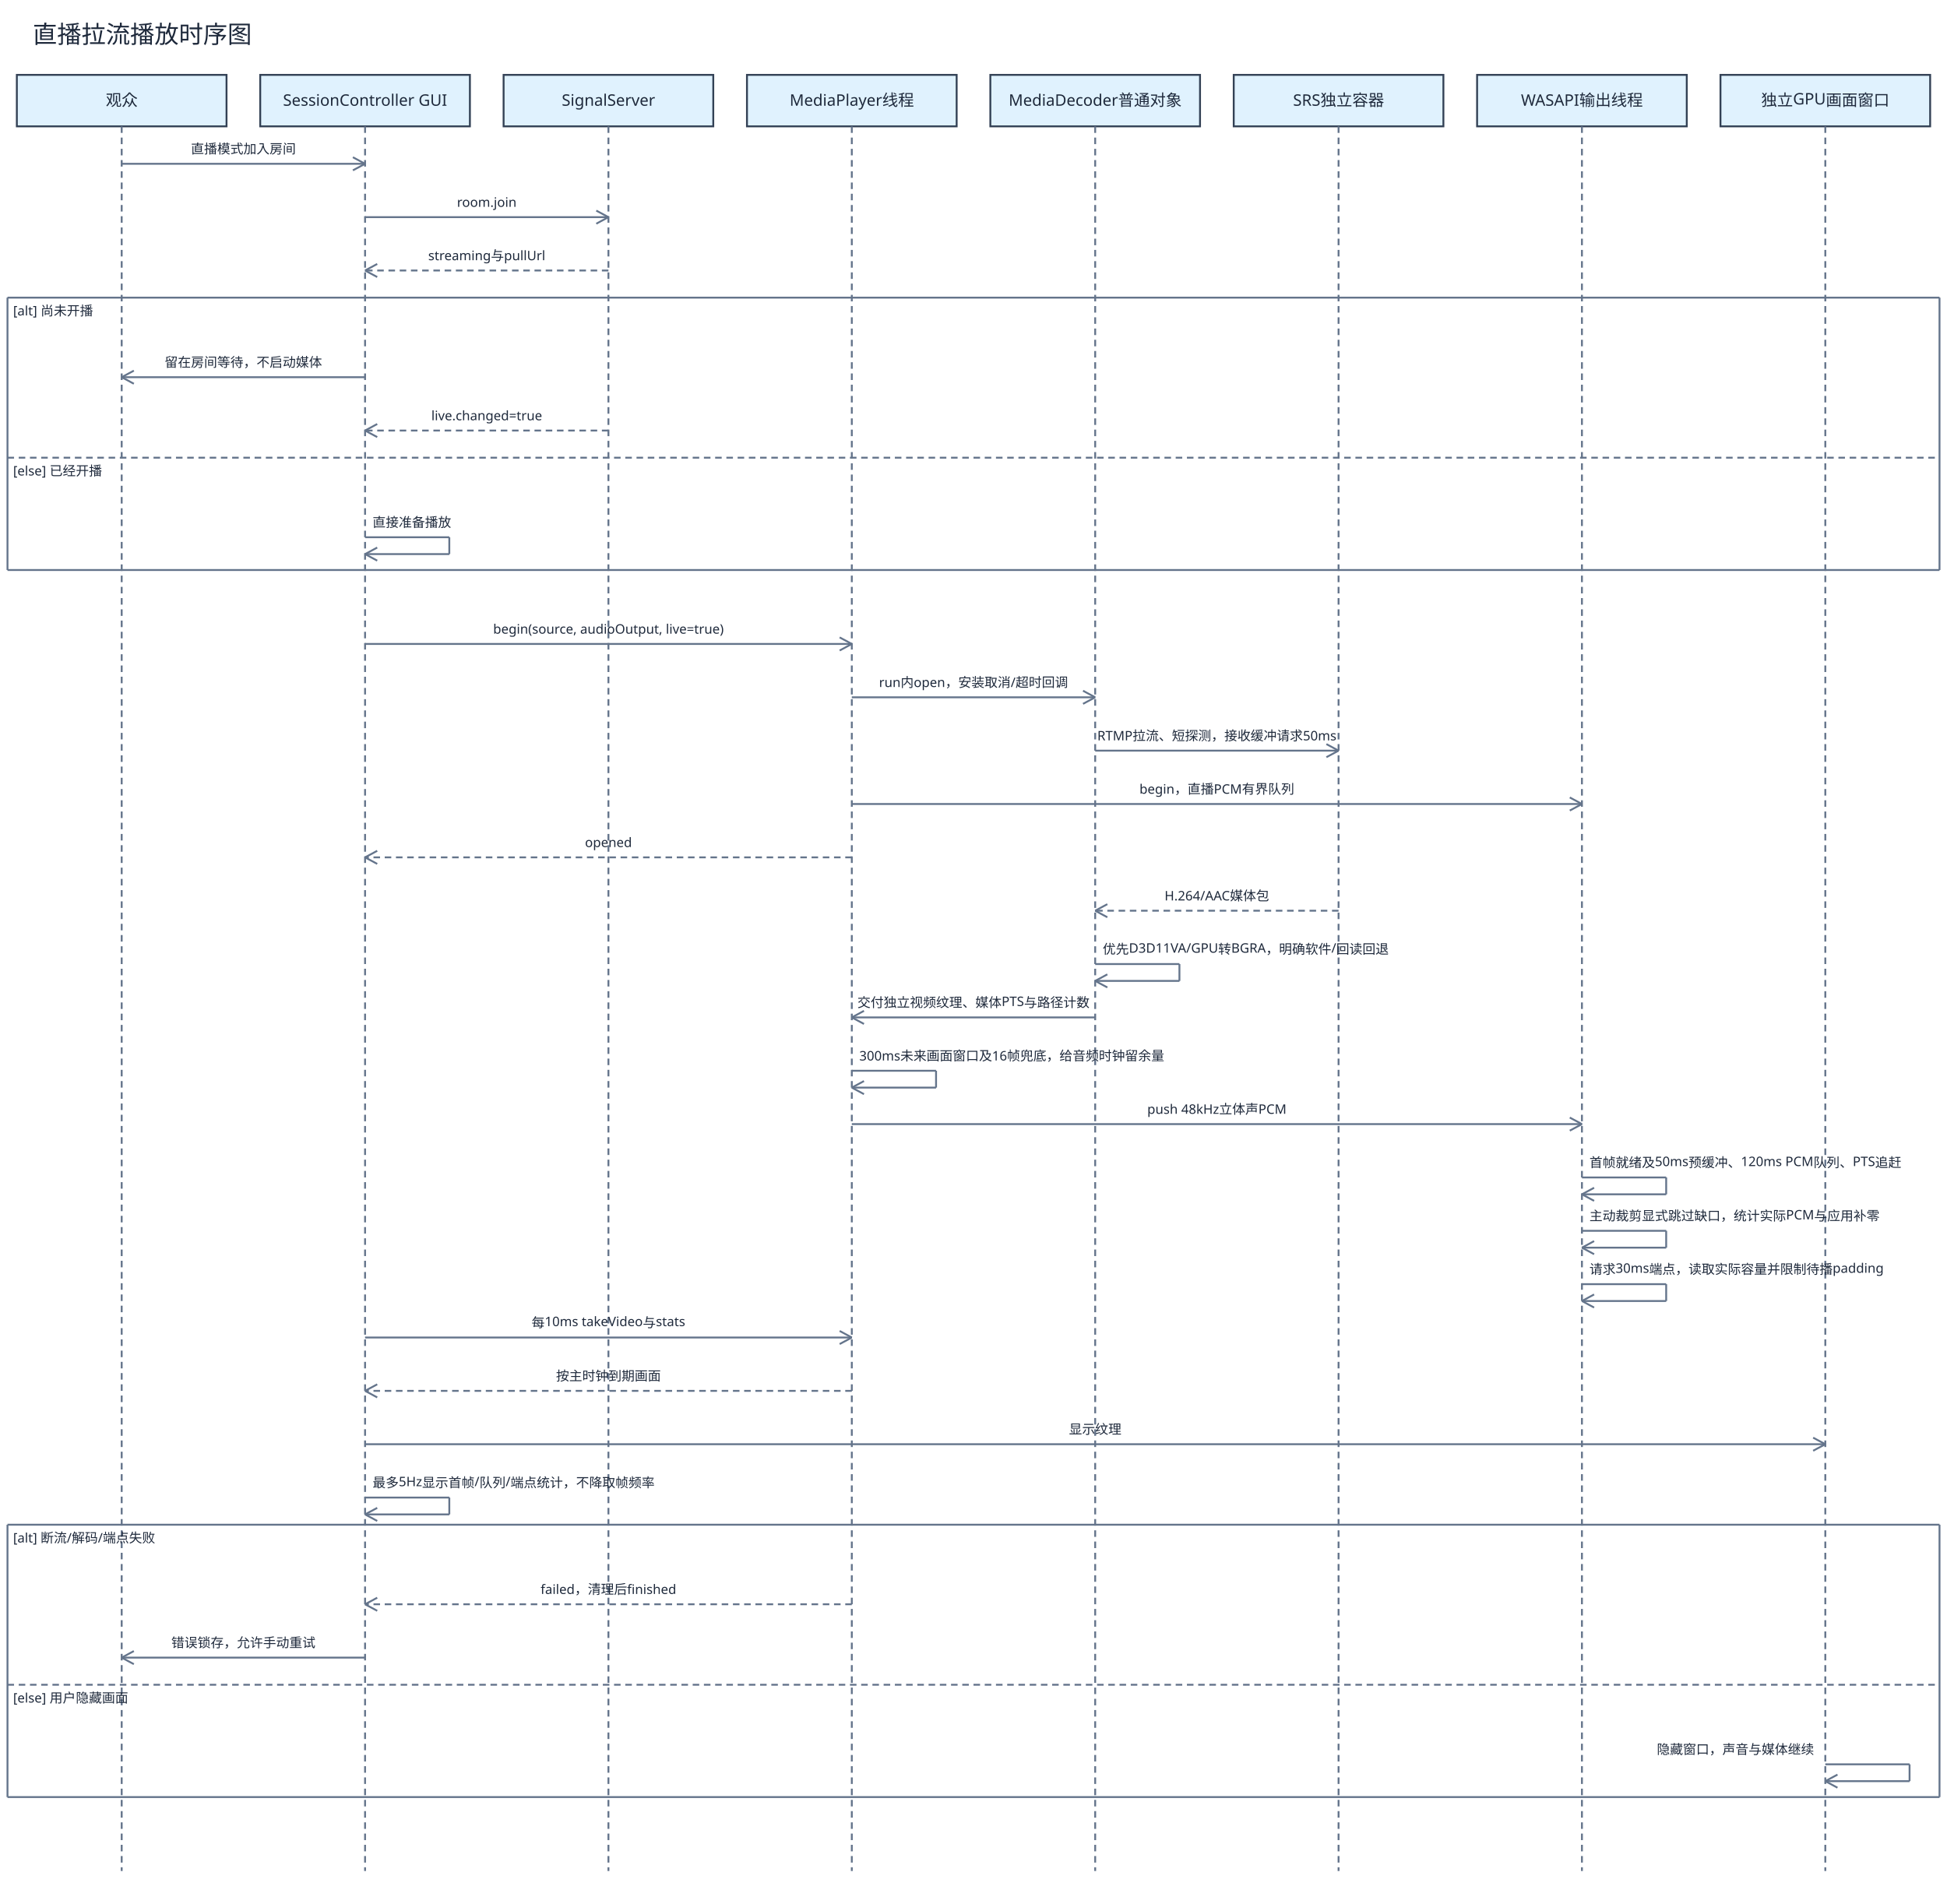
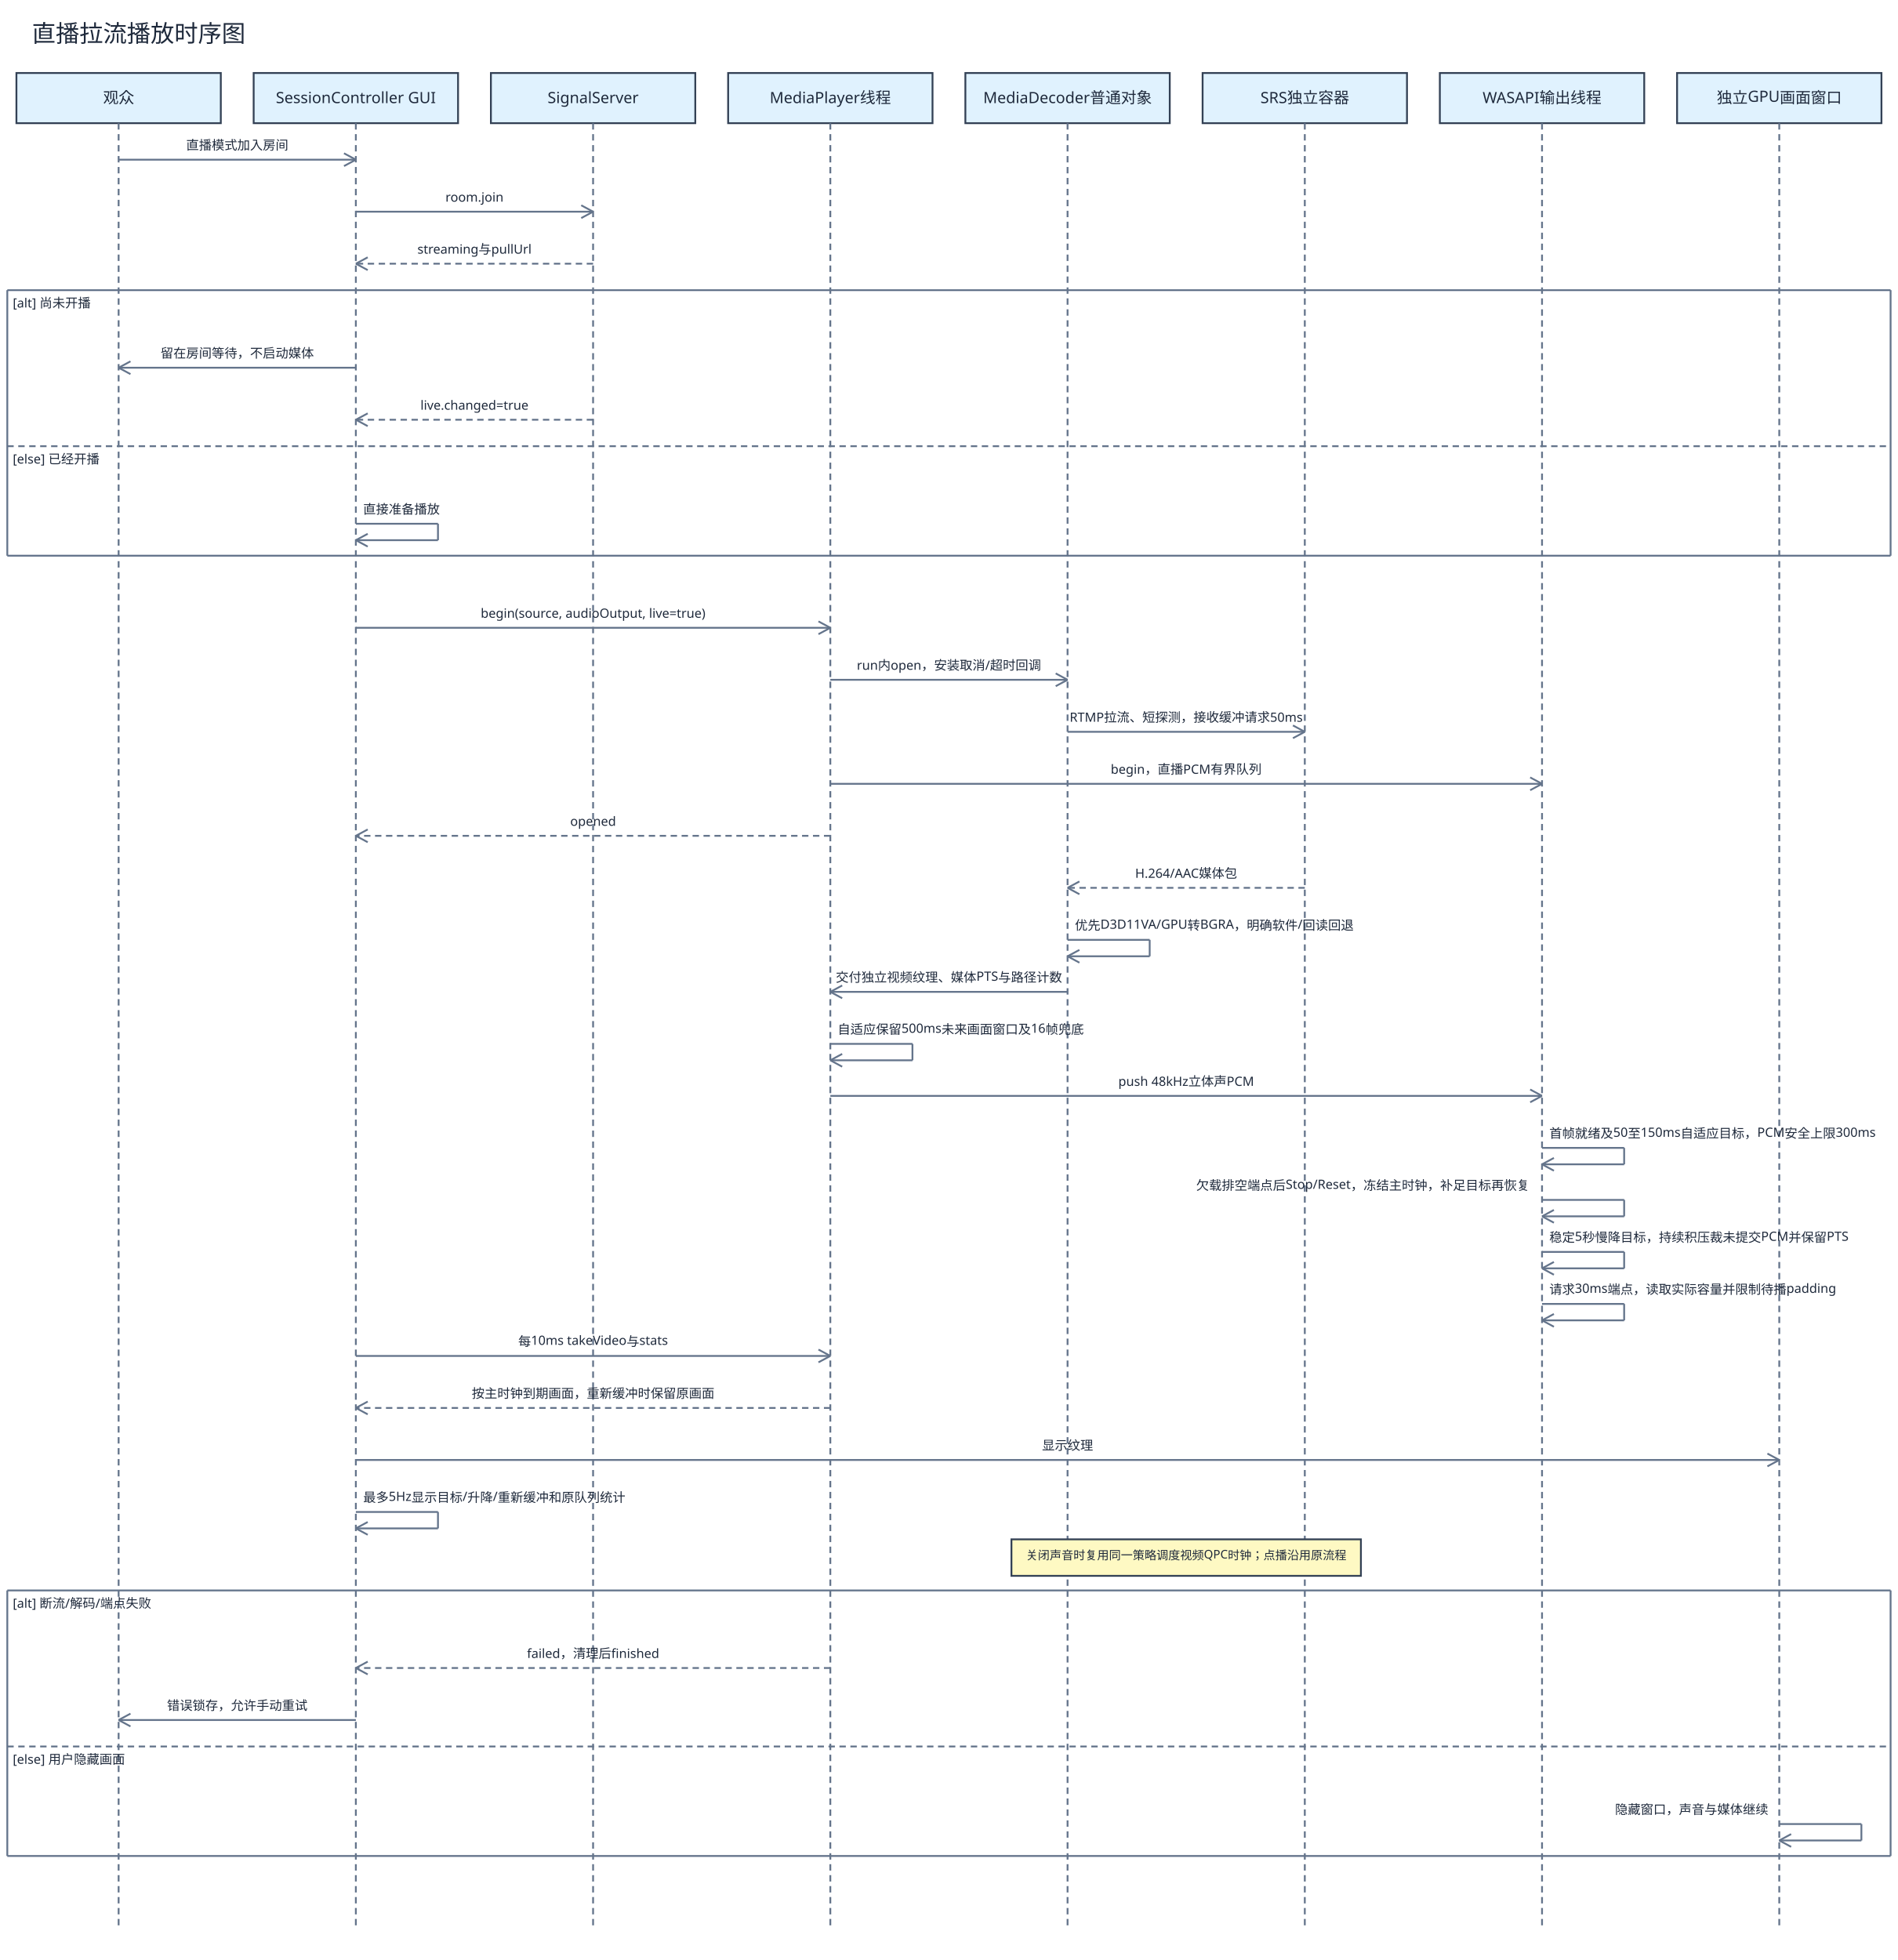
- <svg xmlns="http://www.w3.org/2000/svg" width="2080" height="2034" viewBox="0 0 2080 2034">
+ <svg xmlns="http://www.w3.org/2000/svg" width="2080" height="2148" viewBox="0 0 2080 2148">
  <text x="35" y="46" fill="#1e293b" font-family="Microsoft YaHei, sans-serif" font-size="26" text-anchor="start">直播拉流播放时序图</text>
  <rect x="18.0" y="80" width="224" height="55" fill="#e0f2fe" stroke="#334155" stroke-width="2" />
  <text x="130.0" y="113" fill="#1e293b" font-family="Microsoft YaHei, sans-serif" font-size="17" text-anchor="middle">观众</text>
-   <line x1="130.0" y1="135" x2="130.0" y2="1999" stroke="#64748b" stroke-width="2" stroke-dasharray="7 5" />
+   <line x1="130.0" y1="135" x2="130.0" y2="2113" stroke="#64748b" stroke-width="2" stroke-dasharray="7 5" />
  <rect x="278.0" y="80" width="224" height="55" fill="#e0f2fe" stroke="#334155" stroke-width="2" />
  <text x="390.0" y="113" fill="#1e293b" font-family="Microsoft YaHei, sans-serif" font-size="17" text-anchor="middle">SessionController GUI</text>
-   <line x1="390.0" y1="135" x2="390.0" y2="1999" stroke="#64748b" stroke-width="2" stroke-dasharray="7 5" />
+   <line x1="390.0" y1="135" x2="390.0" y2="2113" stroke="#64748b" stroke-width="2" stroke-dasharray="7 5" />
  <rect x="538.0" y="80" width="224" height="55" fill="#e0f2fe" stroke="#334155" stroke-width="2" />
  <text x="650.0" y="113" fill="#1e293b" font-family="Microsoft YaHei, sans-serif" font-size="17" text-anchor="middle">SignalServer</text>
-   <line x1="650.0" y1="135" x2="650.0" y2="1999" stroke="#64748b" stroke-width="2" stroke-dasharray="7 5" />
+   <line x1="650.0" y1="135" x2="650.0" y2="2113" stroke="#64748b" stroke-width="2" stroke-dasharray="7 5" />
  <rect x="798.0" y="80" width="224" height="55" fill="#e0f2fe" stroke="#334155" stroke-width="2" />
  <text x="910.0" y="113" fill="#1e293b" font-family="Microsoft YaHei, sans-serif" font-size="17" text-anchor="middle">MediaPlayer线程</text>
-   <line x1="910.0" y1="135" x2="910.0" y2="1999" stroke="#64748b" stroke-width="2" stroke-dasharray="7 5" />
+   <line x1="910.0" y1="135" x2="910.0" y2="2113" stroke="#64748b" stroke-width="2" stroke-dasharray="7 5" />
  <rect x="1058.0" y="80" width="224" height="55" fill="#e0f2fe" stroke="#334155" stroke-width="2" />
  <text x="1170.0" y="113" fill="#1e293b" font-family="Microsoft YaHei, sans-serif" font-size="17" text-anchor="middle">MediaDecoder普通对象</text>
-   <line x1="1170.0" y1="135" x2="1170.0" y2="1999" stroke="#64748b" stroke-width="2" stroke-dasharray="7 5" />
+   <line x1="1170.0" y1="135" x2="1170.0" y2="2113" stroke="#64748b" stroke-width="2" stroke-dasharray="7 5" />
  <rect x="1318.0" y="80" width="224" height="55" fill="#e0f2fe" stroke="#334155" stroke-width="2" />
  <text x="1430.0" y="113" fill="#1e293b" font-family="Microsoft YaHei, sans-serif" font-size="17" text-anchor="middle">SRS独立容器</text>
-   <line x1="1430.0" y1="135" x2="1430.0" y2="1999" stroke="#64748b" stroke-width="2" stroke-dasharray="7 5" />
+   <line x1="1430.0" y1="135" x2="1430.0" y2="2113" stroke="#64748b" stroke-width="2" stroke-dasharray="7 5" />
  <rect x="1578.0" y="80" width="224" height="55" fill="#e0f2fe" stroke="#334155" stroke-width="2" />
  <text x="1690.0" y="113" fill="#1e293b" font-family="Microsoft YaHei, sans-serif" font-size="17" text-anchor="middle">WASAPI输出线程</text>
-   <line x1="1690.0" y1="135" x2="1690.0" y2="1999" stroke="#64748b" stroke-width="2" stroke-dasharray="7 5" />
+   <line x1="1690.0" y1="135" x2="1690.0" y2="2113" stroke="#64748b" stroke-width="2" stroke-dasharray="7 5" />
  <rect x="1838.0" y="80" width="224" height="55" fill="#e0f2fe" stroke="#334155" stroke-width="2" />
  <text x="1950.0" y="113" fill="#1e293b" font-family="Microsoft YaHei, sans-serif" font-size="17" text-anchor="middle">独立GPU画面窗口</text>
-   <line x1="1950.0" y1="135" x2="1950.0" y2="1999" stroke="#64748b" stroke-width="2" stroke-dasharray="7 5" />
+   <line x1="1950.0" y1="135" x2="1950.0" y2="2113" stroke="#64748b" stroke-width="2" stroke-dasharray="7 5" />
  <line x1="130.0" y1="175" x2="390.0" y2="175" stroke="#64748b" stroke-width="2" />
  <line x1="390.0" y1="175" x2="377.0" y2="182.0" stroke="#64748b" stroke-width="2" />
  <line x1="390.0" y1="175" x2="377.0" y2="168.0" stroke="#64748b" stroke-width="2" />
  <text x="260.0" y="164" fill="#1e293b" font-family="Microsoft YaHei, sans-serif" font-size="14" text-anchor="middle">直播模式加入房间</text>
  <line x1="390.0" y1="232" x2="650.0" y2="232" stroke="#64748b" stroke-width="2" />
  <line x1="650.0" y1="232" x2="637.0" y2="239.0" stroke="#64748b" stroke-width="2" />
  <line x1="650.0" y1="232" x2="637.0" y2="225.0" stroke="#64748b" stroke-width="2" />
  <text x="520.0" y="221" fill="#1e293b" font-family="Microsoft YaHei, sans-serif" font-size="14" text-anchor="middle">room.join</text>
  <line x1="650.0" y1="289" x2="390.0" y2="289" stroke="#64748b" stroke-width="2" stroke-dasharray="7 5" />
  <line x1="390.0" y1="289" x2="403.0" y2="282.0" stroke="#64748b" stroke-width="2" />
  <line x1="390.0" y1="289" x2="403.0" y2="296.0" stroke="#64748b" stroke-width="2" />
  <text x="520.0" y="278" fill="#1e293b" font-family="Microsoft YaHei, sans-serif" font-size="14" text-anchor="middle">streaming与pullUrl</text>
  <text x="14" y="337" fill="#1e293b" font-family="Microsoft YaHei, sans-serif" font-size="14" text-anchor="start">[alt] 尚未开播</text>
  <line x1="8" y1="318" x2="2072" y2="318" stroke="#64748b" stroke-width="2" />
  <line x1="390.0" y1="403" x2="130.0" y2="403" stroke="#64748b" stroke-width="2" />
  <line x1="130.0" y1="403" x2="143.0" y2="396.0" stroke="#64748b" stroke-width="2" />
  <line x1="130.0" y1="403" x2="143.0" y2="410.0" stroke="#64748b" stroke-width="2" />
  <text x="260.0" y="392" fill="#1e293b" font-family="Microsoft YaHei, sans-serif" font-size="14" text-anchor="middle">留在房间等待，不启动媒体</text>
  <line x1="650.0" y1="460" x2="390.0" y2="460" stroke="#64748b" stroke-width="2" stroke-dasharray="7 5" />
  <line x1="390.0" y1="460" x2="403.0" y2="453.0" stroke="#64748b" stroke-width="2" />
  <line x1="390.0" y1="460" x2="403.0" y2="467.0" stroke="#64748b" stroke-width="2" />
  <text x="520.0" y="449" fill="#1e293b" font-family="Microsoft YaHei, sans-serif" font-size="14" text-anchor="middle">live.changed=true</text>
  <line x1="8" y1="489" x2="2072" y2="489" stroke="#64748b" stroke-width="2" stroke-dasharray="7 5" />
  <text x="14" y="508" fill="#1e293b" font-family="Microsoft YaHei, sans-serif" font-size="14" text-anchor="start">[else] 已经开播</text>
  <line x1="390.0" y1="574" x2="480.0" y2="574" stroke="#64748b" stroke-width="2" />
  <line x1="480.0" y1="574" x2="480.0" y2="592" stroke="#64748b" stroke-width="2" />
  <line x1="480.0" y1="592" x2="390.0" y2="592" stroke="#64748b" stroke-width="2" />
  <line x1="390.0" y1="592" x2="403.0" y2="585.0" stroke="#64748b" stroke-width="2" />
  <line x1="390.0" y1="592" x2="403.0" y2="599.0" stroke="#64748b" stroke-width="2" />
  <text x="398.0" y="563" fill="#1e293b" font-family="Microsoft YaHei, sans-serif" font-size="14" text-anchor="start">直接准备播放</text>
  <line x1="8" y1="318" x2="8" y2="609" stroke="#64748b" stroke-width="2" />
  <line x1="2072" y1="318" x2="2072" y2="609" stroke="#64748b" stroke-width="2" />
  <line x1="8" y1="609" x2="2072" y2="609" stroke="#64748b" stroke-width="2" />
  <line x1="390.0" y1="688" x2="910.0" y2="688" stroke="#64748b" stroke-width="2" />
  <line x1="910.0" y1="688" x2="897.0" y2="695.0" stroke="#64748b" stroke-width="2" />
  <line x1="910.0" y1="688" x2="897.0" y2="681.0" stroke="#64748b" stroke-width="2" />
  <text x="650.0" y="677" fill="#1e293b" font-family="Microsoft YaHei, sans-serif" font-size="14" text-anchor="middle">begin(source, audioOutput, live=true)</text>
  <line x1="910.0" y1="745" x2="1170.0" y2="745" stroke="#64748b" stroke-width="2" />
  <line x1="1170.0" y1="745" x2="1157.0" y2="752.0" stroke="#64748b" stroke-width="2" />
  <line x1="1170.0" y1="745" x2="1157.0" y2="738.0" stroke="#64748b" stroke-width="2" />
  <text x="1040.0" y="734" fill="#1e293b" font-family="Microsoft YaHei, sans-serif" font-size="14" text-anchor="middle">run内open，安装取消/超时回调</text>
  <line x1="1170.0" y1="802" x2="1430.0" y2="802" stroke="#64748b" stroke-width="2" />
  <line x1="1430.0" y1="802" x2="1417.0" y2="809.0" stroke="#64748b" stroke-width="2" />
  <line x1="1430.0" y1="802" x2="1417.0" y2="795.0" stroke="#64748b" stroke-width="2" />
  <text x="1300.0" y="791" fill="#1e293b" font-family="Microsoft YaHei, sans-serif" font-size="14" text-anchor="middle">RTMP拉流、短探测，接收缓冲请求50ms</text>
  <line x1="910.0" y1="859" x2="1690.0" y2="859" stroke="#64748b" stroke-width="2" />
  <line x1="1690.0" y1="859" x2="1677.0" y2="866.0" stroke="#64748b" stroke-width="2" />
  <line x1="1690.0" y1="859" x2="1677.0" y2="852.0" stroke="#64748b" stroke-width="2" />
  <text x="1300.0" y="848" fill="#1e293b" font-family="Microsoft YaHei, sans-serif" font-size="14" text-anchor="middle">begin，直播PCM有界队列</text>
  <line x1="910.0" y1="916" x2="390.0" y2="916" stroke="#64748b" stroke-width="2" stroke-dasharray="7 5" />
  <line x1="390.0" y1="916" x2="403.0" y2="909.0" stroke="#64748b" stroke-width="2" />
  <line x1="390.0" y1="916" x2="403.0" y2="923.0" stroke="#64748b" stroke-width="2" />
  <text x="650.0" y="905" fill="#1e293b" font-family="Microsoft YaHei, sans-serif" font-size="14" text-anchor="middle">opened</text>
  <line x1="1430.0" y1="973" x2="1170.0" y2="973" stroke="#64748b" stroke-width="2" stroke-dasharray="7 5" />
  <line x1="1170.0" y1="973" x2="1183.0" y2="966.0" stroke="#64748b" stroke-width="2" />
  <line x1="1170.0" y1="973" x2="1183.0" y2="980.0" stroke="#64748b" stroke-width="2" />
  <text x="1300.0" y="962" fill="#1e293b" font-family="Microsoft YaHei, sans-serif" font-size="14" text-anchor="middle">H.264/AAC媒体包</text>
  <line x1="1170.0" y1="1030" x2="1260.0" y2="1030" stroke="#64748b" stroke-width="2" />
  <line x1="1260.0" y1="1030" x2="1260.0" y2="1048" stroke="#64748b" stroke-width="2" />
  <line x1="1260.0" y1="1048" x2="1170.0" y2="1048" stroke="#64748b" stroke-width="2" />
  <line x1="1170.0" y1="1048" x2="1183.0" y2="1041.0" stroke="#64748b" stroke-width="2" />
  <line x1="1170.0" y1="1048" x2="1183.0" y2="1055.0" stroke="#64748b" stroke-width="2" />
  <text x="1178.0" y="1019" fill="#1e293b" font-family="Microsoft YaHei, sans-serif" font-size="14" text-anchor="start">优先D3D11VA/GPU转BGRA，明确软件/回读回退</text>
  <line x1="1170.0" y1="1087" x2="910.0" y2="1087" stroke="#64748b" stroke-width="2" />
  <line x1="910.0" y1="1087" x2="923.0" y2="1080.0" stroke="#64748b" stroke-width="2" />
  <line x1="910.0" y1="1087" x2="923.0" y2="1094.0" stroke="#64748b" stroke-width="2" />
  <text x="1040.0" y="1076" fill="#1e293b" font-family="Microsoft YaHei, sans-serif" font-size="14" text-anchor="middle">交付独立视频纹理、媒体PTS与路径计数</text>
  <line x1="910.0" y1="1144" x2="1000.0" y2="1144" stroke="#64748b" stroke-width="2" />
  <line x1="1000.0" y1="1144" x2="1000.0" y2="1162" stroke="#64748b" stroke-width="2" />
  <line x1="1000.0" y1="1162" x2="910.0" y2="1162" stroke="#64748b" stroke-width="2" />
  <line x1="910.0" y1="1162" x2="923.0" y2="1155.0" stroke="#64748b" stroke-width="2" />
  <line x1="910.0" y1="1162" x2="923.0" y2="1169.0" stroke="#64748b" stroke-width="2" />
-   <text x="918.0" y="1133" fill="#1e293b" font-family="Microsoft YaHei, sans-serif" font-size="14" text-anchor="start">300ms未来画面窗口及16帧兜底，给音频时钟留余量</text>
+   <text x="918.0" y="1133" fill="#1e293b" font-family="Microsoft YaHei, sans-serif" font-size="14" text-anchor="start">自适应保留500ms未来画面窗口及16帧兜底</text>
  <line x1="910.0" y1="1201" x2="1690.0" y2="1201" stroke="#64748b" stroke-width="2" />
  <line x1="1690.0" y1="1201" x2="1677.0" y2="1208.0" stroke="#64748b" stroke-width="2" />
  <line x1="1690.0" y1="1201" x2="1677.0" y2="1194.0" stroke="#64748b" stroke-width="2" />
  <text x="1300.0" y="1190" fill="#1e293b" font-family="Microsoft YaHei, sans-serif" font-size="14" text-anchor="middle">push 48kHz立体声PCM</text>
  <line x1="1690.0" y1="1258" x2="1780.0" y2="1258" stroke="#64748b" stroke-width="2" />
  <line x1="1780.0" y1="1258" x2="1780.0" y2="1276" stroke="#64748b" stroke-width="2" />
  <line x1="1780.0" y1="1276" x2="1690.0" y2="1276" stroke="#64748b" stroke-width="2" />
  <line x1="1690.0" y1="1276" x2="1703.0" y2="1269.0" stroke="#64748b" stroke-width="2" />
  <line x1="1690.0" y1="1276" x2="1703.0" y2="1283.0" stroke="#64748b" stroke-width="2" />
-   <text x="1698.0" y="1247" fill="#1e293b" font-family="Microsoft YaHei, sans-serif" font-size="14" text-anchor="start">首帧就绪及50ms预缓冲、120ms PCM队列、PTS追赶</text>
+   <text x="1698.0" y="1247" fill="#1e293b" font-family="Microsoft YaHei, sans-serif" font-size="14" text-anchor="start">首帧就绪及50至150ms自适应目标，PCM安全上限300ms</text>
  <line x1="1690.0" y1="1315" x2="1780.0" y2="1315" stroke="#64748b" stroke-width="2" />
  <line x1="1780.0" y1="1315" x2="1780.0" y2="1333" stroke="#64748b" stroke-width="2" />
  <line x1="1780.0" y1="1333" x2="1690.0" y2="1333" stroke="#64748b" stroke-width="2" />
  <line x1="1690.0" y1="1333" x2="1703.0" y2="1326.0" stroke="#64748b" stroke-width="2" />
  <line x1="1690.0" y1="1333" x2="1703.0" y2="1340.0" stroke="#64748b" stroke-width="2" />
-   <text x="1698.0" y="1304" fill="#1e293b" font-family="Microsoft YaHei, sans-serif" font-size="14" text-anchor="start">主动裁剪显式跳过缺口，统计实际PCM与应用补零</text>
+   <text x="1311.0" y="1304" fill="#1e293b" font-family="Microsoft YaHei, sans-serif" font-size="14" text-anchor="start">欠载排空端点后Stop/Reset，冻结主时钟，补足目标再恢复</text>
  <line x1="1690.0" y1="1372" x2="1780.0" y2="1372" stroke="#64748b" stroke-width="2" />
  <line x1="1780.0" y1="1372" x2="1780.0" y2="1390" stroke="#64748b" stroke-width="2" />
  <line x1="1780.0" y1="1390" x2="1690.0" y2="1390" stroke="#64748b" stroke-width="2" />
  <line x1="1690.0" y1="1390" x2="1703.0" y2="1383.0" stroke="#64748b" stroke-width="2" />
  <line x1="1690.0" y1="1390" x2="1703.0" y2="1397.0" stroke="#64748b" stroke-width="2" />
-   <text x="1698.0" y="1361" fill="#1e293b" font-family="Microsoft YaHei, sans-serif" font-size="14" text-anchor="start">请求30ms端点，读取实际容量并限制待播padding</text>
-   <line x1="390.0" y1="1429" x2="910.0" y2="1429" stroke="#64748b" stroke-width="2" />
-   <line x1="910.0" y1="1429" x2="897.0" y2="1436.0" stroke="#64748b" stroke-width="2" />
-   <line x1="910.0" y1="1429" x2="897.0" y2="1422.0" stroke="#64748b" stroke-width="2" />
-   <text x="650.0" y="1418" fill="#1e293b" font-family="Microsoft YaHei, sans-serif" font-size="14" text-anchor="middle">每10ms takeVideo与stats</text>
-   <line x1="910.0" y1="1486" x2="390.0" y2="1486" stroke="#64748b" stroke-width="2" stroke-dasharray="7 5" />
-   <line x1="390.0" y1="1486" x2="403.0" y2="1479.0" stroke="#64748b" stroke-width="2" />
-   <line x1="390.0" y1="1486" x2="403.0" y2="1493.0" stroke="#64748b" stroke-width="2" />
-   <text x="650.0" y="1475" fill="#1e293b" font-family="Microsoft YaHei, sans-serif" font-size="14" text-anchor="middle">按主时钟到期画面</text>
-   <line x1="390.0" y1="1543" x2="1950.0" y2="1543" stroke="#64748b" stroke-width="2" />
-   <line x1="1950.0" y1="1543" x2="1937.0" y2="1550.0" stroke="#64748b" stroke-width="2" />
-   <line x1="1950.0" y1="1543" x2="1937.0" y2="1536.0" stroke="#64748b" stroke-width="2" />
-   <text x="1170.0" y="1532" fill="#1e293b" font-family="Microsoft YaHei, sans-serif" font-size="14" text-anchor="middle">显示纹理</text>
-   <line x1="390.0" y1="1600" x2="480.0" y2="1600" stroke="#64748b" stroke-width="2" />
-   <line x1="480.0" y1="1600" x2="480.0" y2="1618" stroke="#64748b" stroke-width="2" />
-   <line x1="480.0" y1="1618" x2="390.0" y2="1618" stroke="#64748b" stroke-width="2" />
-   <line x1="390.0" y1="1618" x2="403.0" y2="1611.0" stroke="#64748b" stroke-width="2" />
-   <line x1="390.0" y1="1618" x2="403.0" y2="1625.0" stroke="#64748b" stroke-width="2" />
-   <text x="398.0" y="1589" fill="#1e293b" font-family="Microsoft YaHei, sans-serif" font-size="14" text-anchor="start">最多5Hz显示首帧/队列/端点统计，不降取帧频率</text>
-   <text x="14" y="1648" fill="#1e293b" font-family="Microsoft YaHei, sans-serif" font-size="14" text-anchor="start">[alt] 断流/解码/端点失败</text>
-   <line x1="8" y1="1629" x2="2072" y2="1629" stroke="#64748b" stroke-width="2" />
-   <line x1="910.0" y1="1714" x2="390.0" y2="1714" stroke="#64748b" stroke-width="2" stroke-dasharray="7 5" />
-   <line x1="390.0" y1="1714" x2="403.0" y2="1707.0" stroke="#64748b" stroke-width="2" />
-   <line x1="390.0" y1="1714" x2="403.0" y2="1721.0" stroke="#64748b" stroke-width="2" />
-   <text x="650.0" y="1703" fill="#1e293b" font-family="Microsoft YaHei, sans-serif" font-size="14" text-anchor="middle">failed，清理后finished</text>
-   <line x1="390.0" y1="1771" x2="130.0" y2="1771" stroke="#64748b" stroke-width="2" />
-   <line x1="130.0" y1="1771" x2="143.0" y2="1764.0" stroke="#64748b" stroke-width="2" />
-   <line x1="130.0" y1="1771" x2="143.0" y2="1778.0" stroke="#64748b" stroke-width="2" />
-   <text x="260.0" y="1760" fill="#1e293b" font-family="Microsoft YaHei, sans-serif" font-size="14" text-anchor="middle">错误锁存，允许手动重试</text>
-   <line x1="8" y1="1800" x2="2072" y2="1800" stroke="#64748b" stroke-width="2" stroke-dasharray="7 5" />
-   <text x="14" y="1819" fill="#1e293b" font-family="Microsoft YaHei, sans-serif" font-size="14" text-anchor="start">[else] 用户隐藏画面</text>
-   <line x1="1950.0" y1="1885" x2="2040.0" y2="1885" stroke="#64748b" stroke-width="2" />
-   <line x1="2040.0" y1="1885" x2="2040.0" y2="1903" stroke="#64748b" stroke-width="2" />
-   <line x1="2040.0" y1="1903" x2="1950.0" y2="1903" stroke="#64748b" stroke-width="2" />
-   <line x1="1950.0" y1="1903" x2="1963.0" y2="1896.0" stroke="#64748b" stroke-width="2" />
-   <line x1="1950.0" y1="1903" x2="1963.0" y2="1910.0" stroke="#64748b" stroke-width="2" />
-   <text x="1770.0" y="1874" fill="#1e293b" font-family="Microsoft YaHei, sans-serif" font-size="14" text-anchor="start">隐藏窗口，声音与媒体继续</text>
-   <line x1="8" y1="1629" x2="8" y2="1920" stroke="#64748b" stroke-width="2" />
-   <line x1="2072" y1="1629" x2="2072" y2="1920" stroke="#64748b" stroke-width="2" />
-   <line x1="8" y1="1920" x2="2072" y2="1920" stroke="#64748b" stroke-width="2" />
+   <text x="1698.0" y="1361" fill="#1e293b" font-family="Microsoft YaHei, sans-serif" font-size="14" text-anchor="start">稳定5秒慢降目标，持续积压裁未提交PCM并保留PTS</text>
+   <line x1="1690.0" y1="1429" x2="1780.0" y2="1429" stroke="#64748b" stroke-width="2" />
+   <line x1="1780.0" y1="1429" x2="1780.0" y2="1447" stroke="#64748b" stroke-width="2" />
+   <line x1="1780.0" y1="1447" x2="1690.0" y2="1447" stroke="#64748b" stroke-width="2" />
+   <line x1="1690.0" y1="1447" x2="1703.0" y2="1440.0" stroke="#64748b" stroke-width="2" />
+   <line x1="1690.0" y1="1447" x2="1703.0" y2="1454.0" stroke="#64748b" stroke-width="2" />
+   <text x="1698.0" y="1418" fill="#1e293b" font-family="Microsoft YaHei, sans-serif" font-size="14" text-anchor="start">请求30ms端点，读取实际容量并限制待播padding</text>
+   <line x1="390.0" y1="1486" x2="910.0" y2="1486" stroke="#64748b" stroke-width="2" />
+   <line x1="910.0" y1="1486" x2="897.0" y2="1493.0" stroke="#64748b" stroke-width="2" />
+   <line x1="910.0" y1="1486" x2="897.0" y2="1479.0" stroke="#64748b" stroke-width="2" />
+   <text x="650.0" y="1475" fill="#1e293b" font-family="Microsoft YaHei, sans-serif" font-size="14" text-anchor="middle">每10ms takeVideo与stats</text>
+   <line x1="910.0" y1="1543" x2="390.0" y2="1543" stroke="#64748b" stroke-width="2" stroke-dasharray="7 5" />
+   <line x1="390.0" y1="1543" x2="403.0" y2="1536.0" stroke="#64748b" stroke-width="2" />
+   <line x1="390.0" y1="1543" x2="403.0" y2="1550.0" stroke="#64748b" stroke-width="2" />
+   <text x="650.0" y="1532" fill="#1e293b" font-family="Microsoft YaHei, sans-serif" font-size="14" text-anchor="middle">按主时钟到期画面，重新缓冲时保留原画面</text>
+   <line x1="390.0" y1="1600" x2="1950.0" y2="1600" stroke="#64748b" stroke-width="2" />
+   <line x1="1950.0" y1="1600" x2="1937.0" y2="1607.0" stroke="#64748b" stroke-width="2" />
+   <line x1="1950.0" y1="1600" x2="1937.0" y2="1593.0" stroke="#64748b" stroke-width="2" />
+   <text x="1170.0" y="1589" fill="#1e293b" font-family="Microsoft YaHei, sans-serif" font-size="14" text-anchor="middle">显示纹理</text>
+   <line x1="390.0" y1="1657" x2="480.0" y2="1657" stroke="#64748b" stroke-width="2" />
+   <line x1="480.0" y1="1657" x2="480.0" y2="1675" stroke="#64748b" stroke-width="2" />
+   <line x1="480.0" y1="1675" x2="390.0" y2="1675" stroke="#64748b" stroke-width="2" />
+   <line x1="390.0" y1="1675" x2="403.0" y2="1668.0" stroke="#64748b" stroke-width="2" />
+   <line x1="390.0" y1="1675" x2="403.0" y2="1682.0" stroke="#64748b" stroke-width="2" />
+   <text x="398.0" y="1646" fill="#1e293b" font-family="Microsoft YaHei, sans-serif" font-size="14" text-anchor="start">最多5Hz显示目标/升降/重新缓冲和原队列统计</text>
+   <rect x="1108.5" y="1687" width="383.0" height="40" fill="#fef9c3" stroke="#334155" stroke-width="2" />
+   <text x="1300.0" y="1709" fill="#1e293b" font-family="Microsoft YaHei, sans-serif" font-size="13" text-anchor="middle">关闭声音时复用同一策略调度视频QPC时钟；点播沿用原流程</text>
+   <text x="14" y="1762" fill="#1e293b" font-family="Microsoft YaHei, sans-serif" font-size="14" text-anchor="start">[alt] 断流/解码/端点失败</text>
+   <line x1="8" y1="1743" x2="2072" y2="1743" stroke="#64748b" stroke-width="2" />
+   <line x1="910.0" y1="1828" x2="390.0" y2="1828" stroke="#64748b" stroke-width="2" stroke-dasharray="7 5" />
+   <line x1="390.0" y1="1828" x2="403.0" y2="1821.0" stroke="#64748b" stroke-width="2" />
+   <line x1="390.0" y1="1828" x2="403.0" y2="1835.0" stroke="#64748b" stroke-width="2" />
+   <text x="650.0" y="1817" fill="#1e293b" font-family="Microsoft YaHei, sans-serif" font-size="14" text-anchor="middle">failed，清理后finished</text>
+   <line x1="390.0" y1="1885" x2="130.0" y2="1885" stroke="#64748b" stroke-width="2" />
+   <line x1="130.0" y1="1885" x2="143.0" y2="1878.0" stroke="#64748b" stroke-width="2" />
+   <line x1="130.0" y1="1885" x2="143.0" y2="1892.0" stroke="#64748b" stroke-width="2" />
+   <text x="260.0" y="1874" fill="#1e293b" font-family="Microsoft YaHei, sans-serif" font-size="14" text-anchor="middle">错误锁存，允许手动重试</text>
+   <line x1="8" y1="1914" x2="2072" y2="1914" stroke="#64748b" stroke-width="2" stroke-dasharray="7 5" />
+   <text x="14" y="1933" fill="#1e293b" font-family="Microsoft YaHei, sans-serif" font-size="14" text-anchor="start">[else] 用户隐藏画面</text>
+   <line x1="1950.0" y1="1999" x2="2040.0" y2="1999" stroke="#64748b" stroke-width="2" />
+   <line x1="2040.0" y1="1999" x2="2040.0" y2="2017" stroke="#64748b" stroke-width="2" />
+   <line x1="2040.0" y1="2017" x2="1950.0" y2="2017" stroke="#64748b" stroke-width="2" />
+   <line x1="1950.0" y1="2017" x2="1963.0" y2="2010.0" stroke="#64748b" stroke-width="2" />
+   <line x1="1950.0" y1="2017" x2="1963.0" y2="2024.0" stroke="#64748b" stroke-width="2" />
+   <text x="1770.0" y="1988" fill="#1e293b" font-family="Microsoft YaHei, sans-serif" font-size="14" text-anchor="start">隐藏窗口，声音与媒体继续</text>
+   <line x1="8" y1="1743" x2="8" y2="2034" stroke="#64748b" stroke-width="2" />
+   <line x1="2072" y1="1743" x2="2072" y2="2034" stroke="#64748b" stroke-width="2" />
+   <line x1="8" y1="2034" x2="2072" y2="2034" stroke="#64748b" stroke-width="2" />
</svg>
